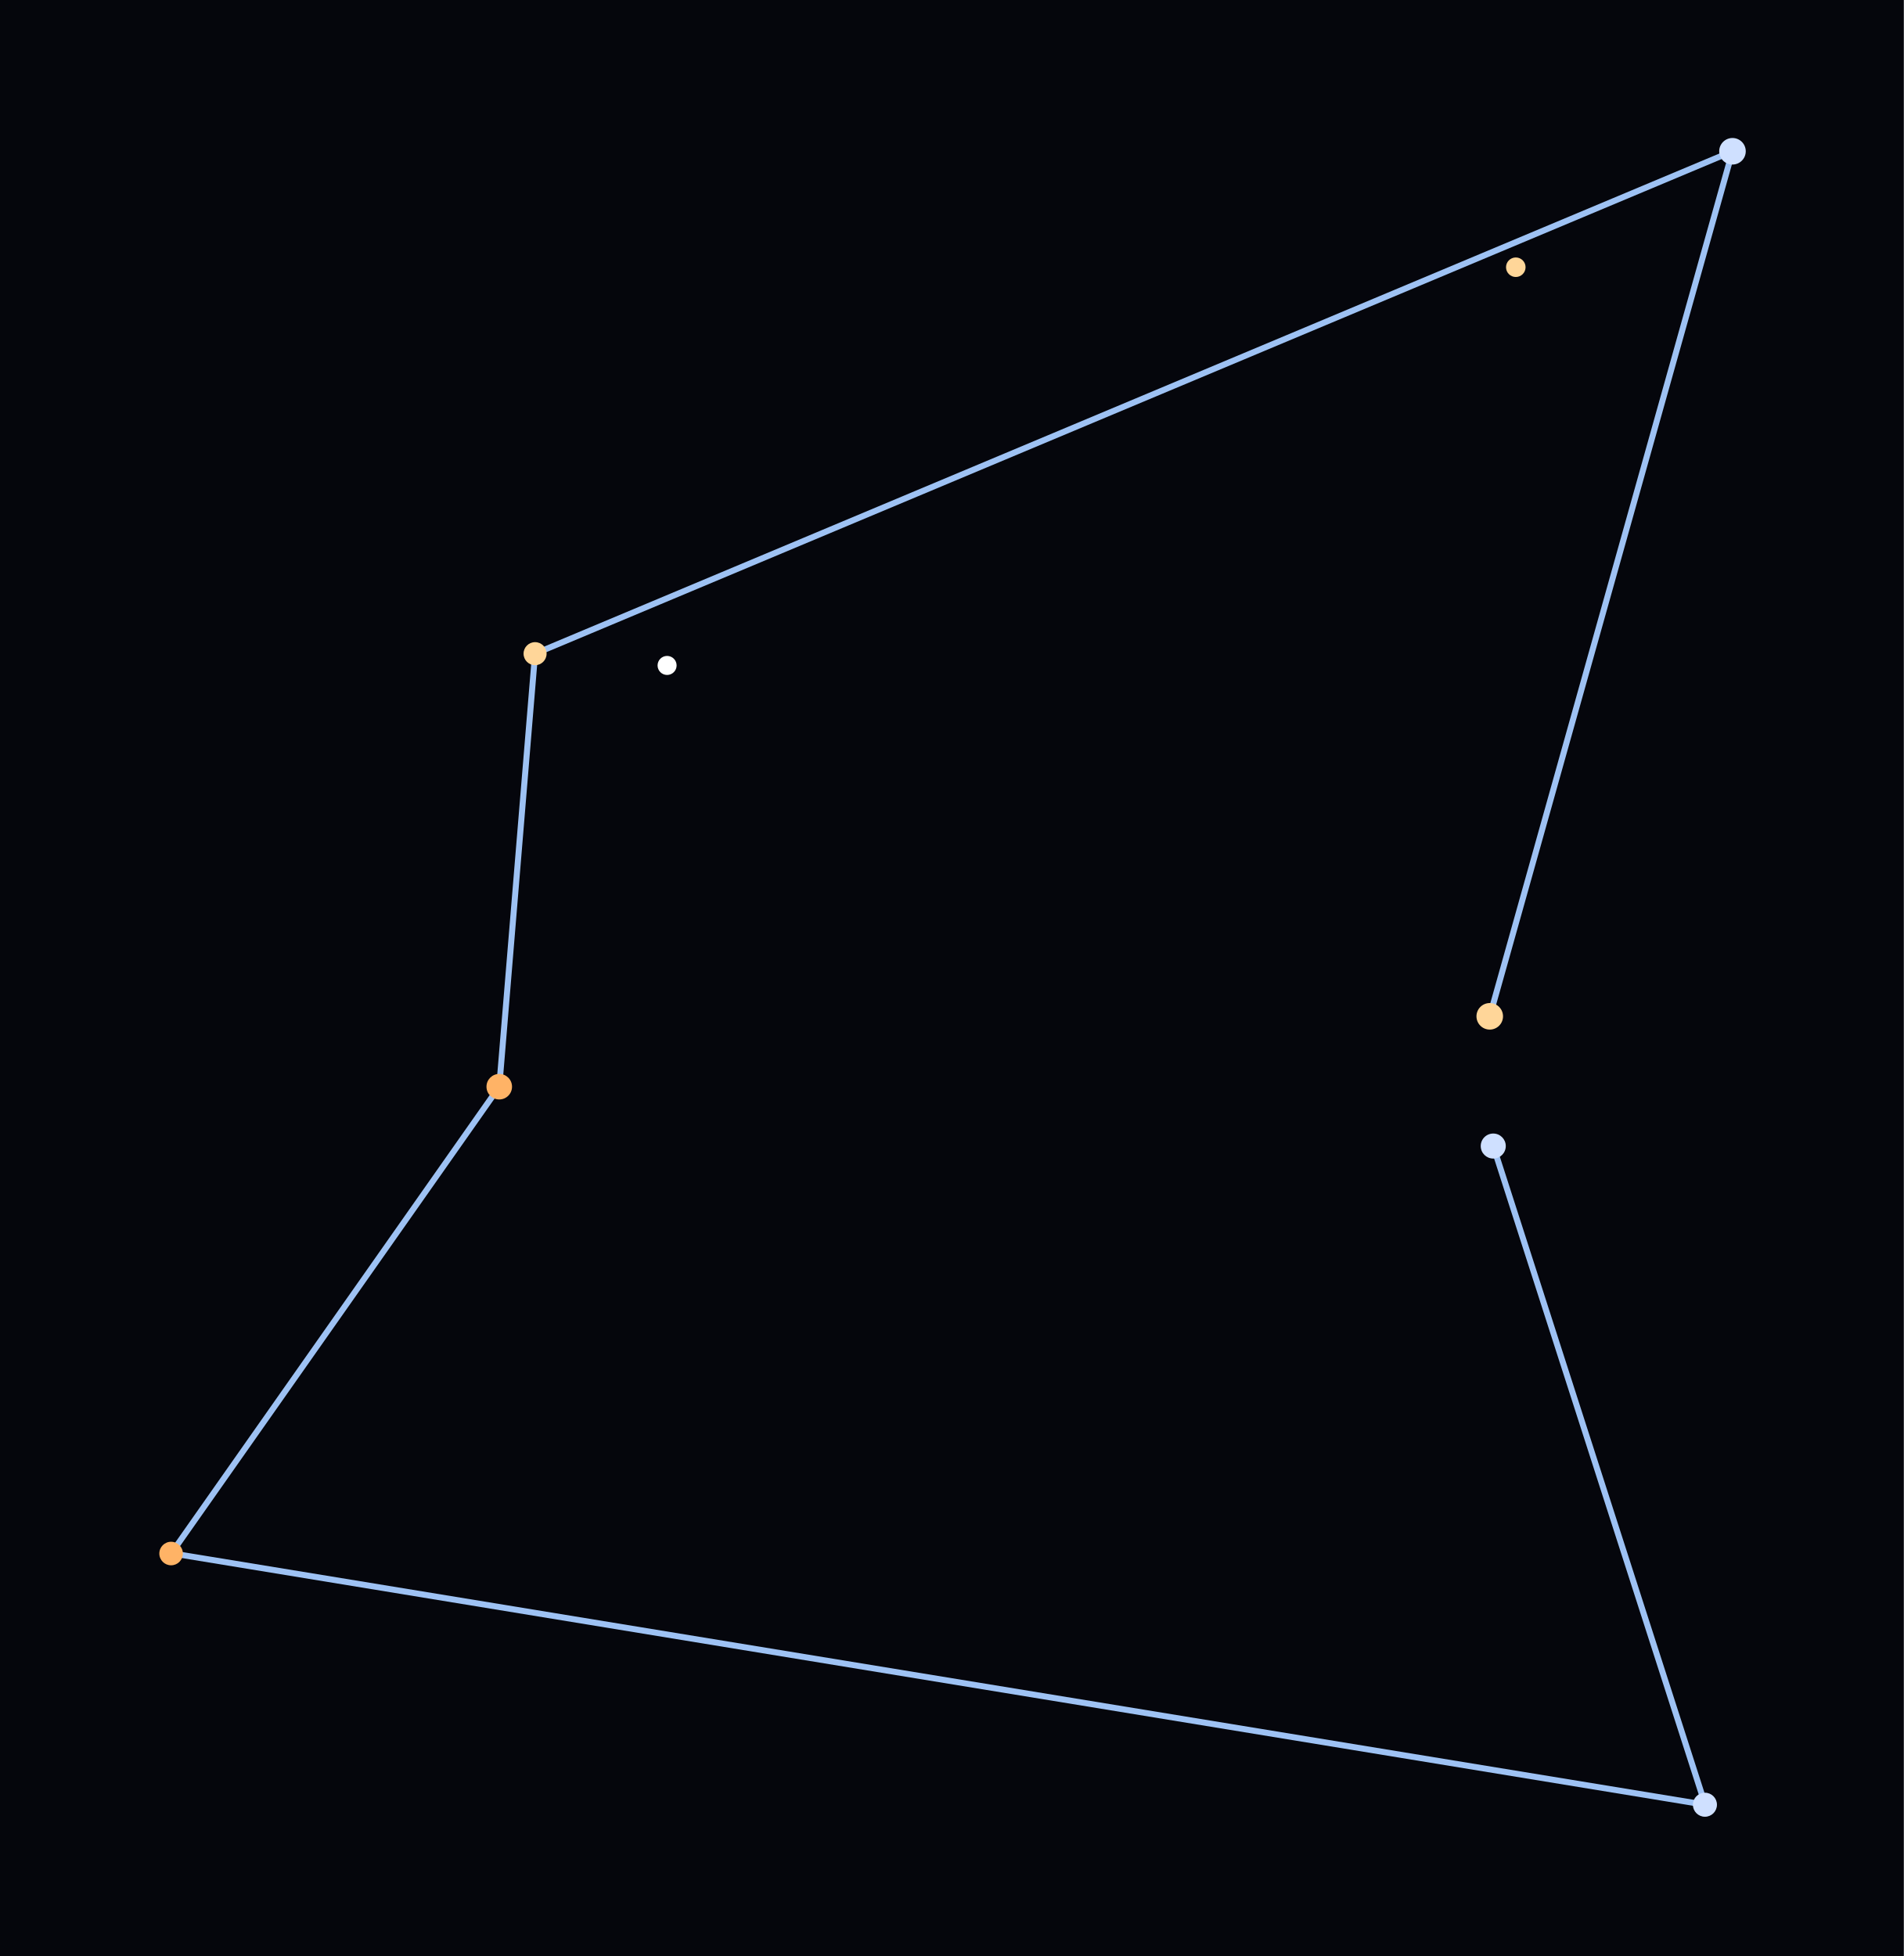
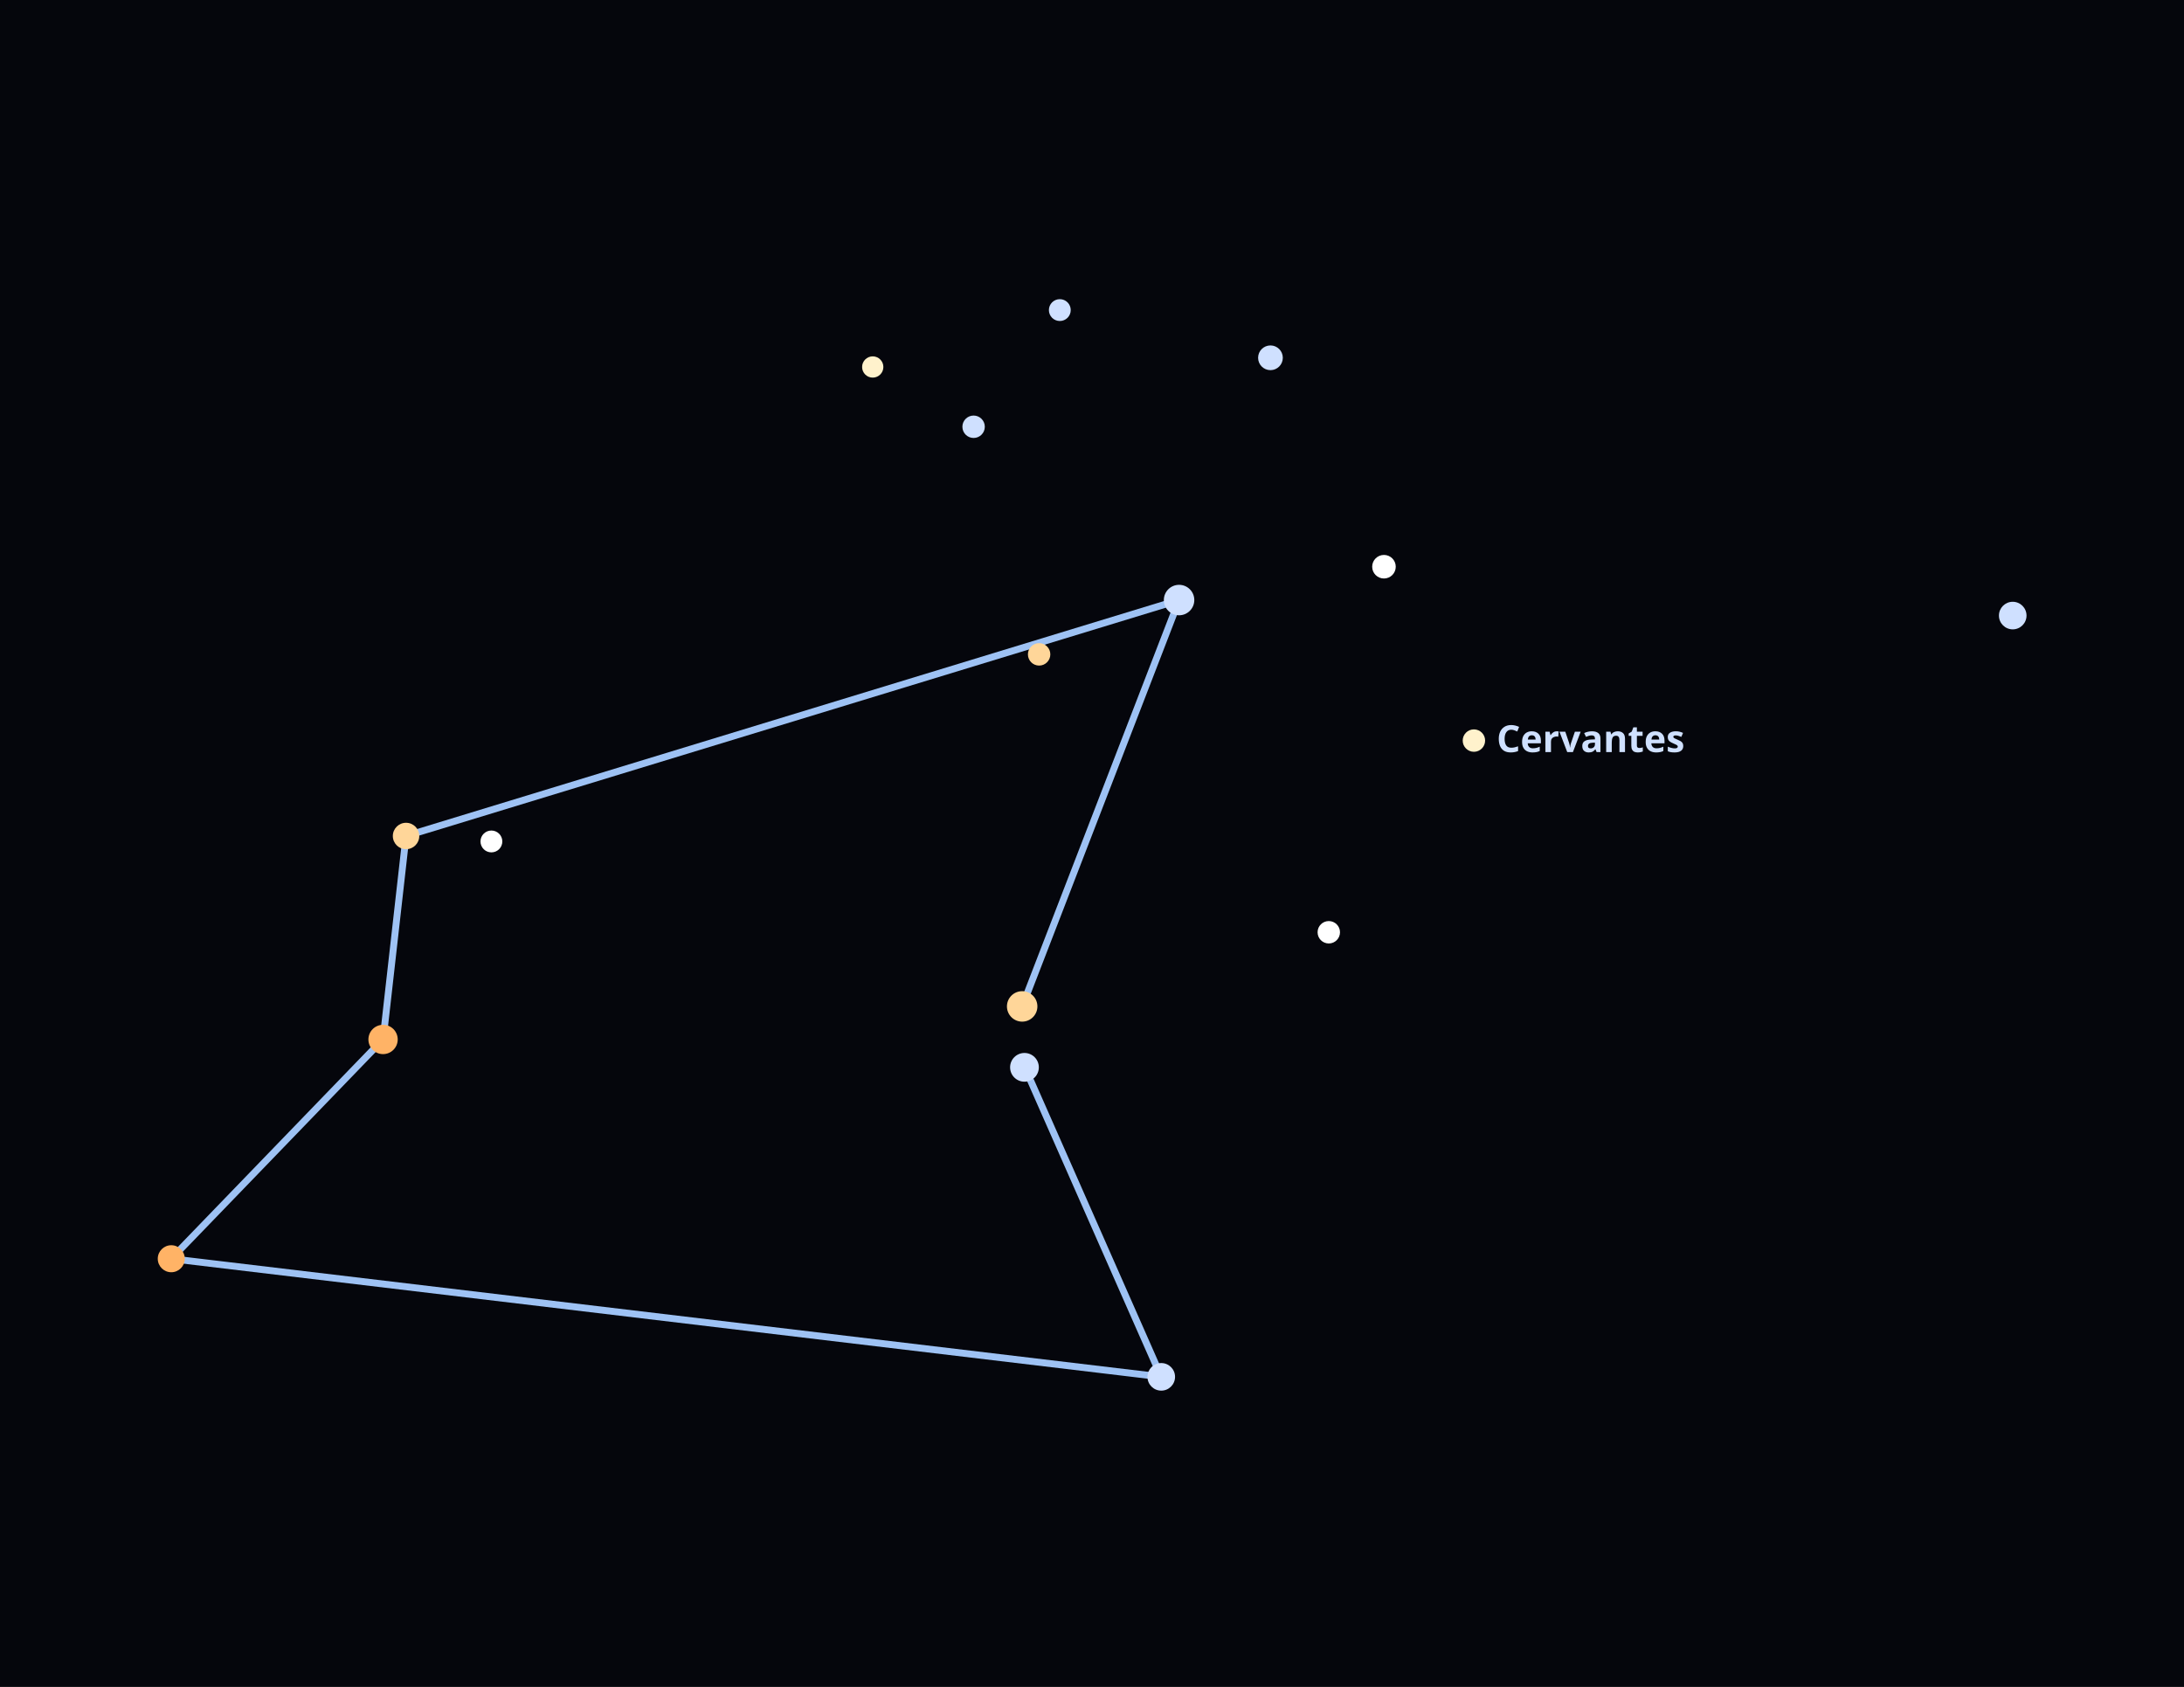
- <svg xmlns="http://www.w3.org/2000/svg" viewBox="0 0 760 781" font-family="Audiowide, Segoe UI, sans-serif">
-   <rect width="760" height="781" fill="#05060c" />
-   <polyline class="fig-line" points="596.1,457.6 680.7,720.6 68.4,620.2 199.3,433.9 213.6,261.0 691.6,60.4 594.7,405.8" fill="none" stroke="#a6ccff" stroke-width="2.4" stroke-opacity="0.95" stroke-linejoin="round" data-seq="85267,85727,82363,83081,83153,85792,85258" />
-   <circle class="star" cx="596.1" cy="457.6" r="5.0" fill="#cfe0ff" data-name="HIP 85267" data-meta="mag 3.31" data-vid="85267" />
-   <circle class="star" cx="680.6" cy="720.6" r="4.8" fill="#cfe0ff" data-name="HIP 85727" data-meta="mag 3.6" data-vid="85727" />
-   <circle class="star" cx="68.3" cy="620.3" r="4.7" fill="#ffb366" data-name="HIP 82363" data-meta="mag 3.77" data-vid="82363" />
-   <circle class="star" cx="199.3" cy="433.9" r="5.1" fill="#ffb366" data-name="HIP 83081" data-meta="mag 3.12" data-vid="83081" />
-   <circle class="star" cx="213.6" cy="261.0" r="4.6" fill="#ffd699" data-name="HIP 83153" data-meta="mag 4.06" data-vid="83153" />
-   <circle class="star" cx="691.6" cy="60.4" r="5.3" fill="#cfe0ff" data-name="HIP 85792" data-meta="mag 2.84" data-vid="85792" />
-   <circle class="star" cx="594.7" cy="405.8" r="5.3" fill="#ffd699" data-name="HIP 85258" data-meta="mag 2.84" data-vid="85258" />
-   <circle class="star" cx="266.3" cy="265.7" r="3.8" fill="#ffffff" data-name="HIP 83431" data-meta="mag 5.27" data-vid="83431" />
-   <circle class="star" cx="502.2" cy="-137.5" r="3.7" fill="#fff2cc" data-name="HIP 84720" data-meta="mag 5.47" data-vid="84720" />
-   <circle class="star" cx="564.6" cy="-86.7" r="3.9" fill="#cfe0ff" data-name="HIP 85079" data-meta="mag 5.21" data-vid="85079" />
-   <circle class="star" cx="605.1" cy="106.7" r="3.9" fill="#ffd699" data-name="HIP 85312" data-meta="mag 5.19" data-vid="85312" />
-   <circle class="star" cx="617.9" cy="-185.9" r="3.8" fill="#cfe0ff" data-name="HIP 85389" data-meta="mag 5.28" data-vid="85389" />
-   <circle class="star" cx="748.2" cy="-145.5" r="4.3" fill="#cfe0ff" data-name="HIP 86092" data-meta="mag 4.56" data-vid="86092" />
-   <circle class="star" cx="784.3" cy="342.9" r="3.9" fill="#ffffff" data-name="HIP 86305" data-meta="mag 5.25" data-vid="86305" />
-   <circle class="star" cx="818.4" cy="32.3" r="4.1" fill="#ffffff" data-name="HIP 86486" data-meta="mag 4.76" data-vid="86486" />
-   <circle class="star" cx="874.0" cy="180.0" r="3.9" fill="#fff2cc" data-name="Cervantes" data-meta="mag 5.12" data-vid="86796" />
-   <text class="star-label" x="881.9" y="184.0" fill="#cfe0ff" font-size="13" font-weight="bold" data-vid="86796">Cervantes</text>
-   <circle class="star" cx="1207.3" cy="73.6" r="4.8" fill="#cfe0ff" data-name="HIP 88714" data-meta="mag 3.65" data-vid="88714" />
+ <svg xmlns="http://www.w3.org/2000/svg" viewBox="0 0 760 587" font-family="Audiowide, Segoe UI, sans-serif">
+   <rect width="760" height="587" fill="#05060c" />
+   <polyline class="fig-line" points="356.6,371.4 404.1,479.1 59.6,438.0 133.3,361.7 141.3,290.9 410.3,208.8 355.7,350.2" fill="none" stroke="#a6ccff" stroke-width="2.4" stroke-opacity="0.95" stroke-linejoin="round" data-seq="85267,85727,82363,83081,83153,85792,85258" />
+   <circle class="star" cx="356.5" cy="371.4" r="5.0" fill="#cfe0ff" data-name="HIP 85267" data-meta="mag 3.31" data-vid="85267" />
+   <circle class="star" cx="404.1" cy="479.1" r="4.8" fill="#cfe0ff" data-name="HIP 85727" data-meta="mag 3.6" data-vid="85727" />
+   <circle class="star" cx="59.6" cy="438.0" r="4.7" fill="#ffb366" data-name="HIP 82363" data-meta="mag 3.77" data-vid="82363" />
+   <circle class="star" cx="133.3" cy="361.7" r="5.1" fill="#ffb366" data-name="HIP 83081" data-meta="mag 3.12" data-vid="83081" />
+   <circle class="star" cx="141.3" cy="290.9" r="4.6" fill="#ffd699" data-name="HIP 83153" data-meta="mag 4.06" data-vid="83153" />
+   <circle class="star" cx="410.3" cy="208.8" r="5.3" fill="#cfe0ff" data-name="HIP 85792" data-meta="mag 2.84" data-vid="85792" />
+   <circle class="star" cx="355.7" cy="350.2" r="5.3" fill="#ffd699" data-name="HIP 85258" data-meta="mag 2.84" data-vid="85258" />
+   <circle class="star" cx="171.0" cy="292.8" r="3.8" fill="#ffffff" data-name="HIP 83431" data-meta="mag 5.27" data-vid="83431" />
+   <circle class="star" cx="303.7" cy="127.7" r="3.7" fill="#fff2cc" data-name="HIP 84720" data-meta="mag 5.47" data-vid="84720" />
+   <circle class="star" cx="338.8" cy="148.5" r="3.9" fill="#cfe0ff" data-name="HIP 85079" data-meta="mag 5.21" data-vid="85079" />
+   <circle class="star" cx="361.6" cy="227.7" r="3.9" fill="#ffd699" data-name="HIP 85312" data-meta="mag 5.19" data-vid="85312" />
+   <circle class="star" cx="368.8" cy="107.9" r="3.8" fill="#cfe0ff" data-name="HIP 85389" data-meta="mag 5.28" data-vid="85389" />
+   <circle class="star" cx="442.1" cy="124.5" r="4.3" fill="#cfe0ff" data-name="HIP 86092" data-meta="mag 4.56" data-vid="86092" />
+   <circle class="star" cx="462.4" cy="324.4" r="3.9" fill="#ffffff" data-name="HIP 86305" data-meta="mag 5.25" data-vid="86305" />
+   <circle class="star" cx="481.6" cy="197.2" r="4.1" fill="#ffffff" data-name="HIP 86486" data-meta="mag 4.76" data-vid="86486" />
+   <circle class="star" cx="512.9" cy="257.7" r="3.9" fill="#fff2cc" data-name="Cervantes" data-meta="mag 5.12" data-vid="86796" />
+   <text class="star-label" x="520.8" y="261.7" fill="#cfe0ff" font-size="13" font-weight="bold" data-vid="86796">Cervantes</text>
+   <circle class="star" cx="700.4" cy="214.2" r="4.8" fill="#cfe0ff" data-name="HIP 88714" data-meta="mag 3.65" data-vid="88714" />
</svg>
